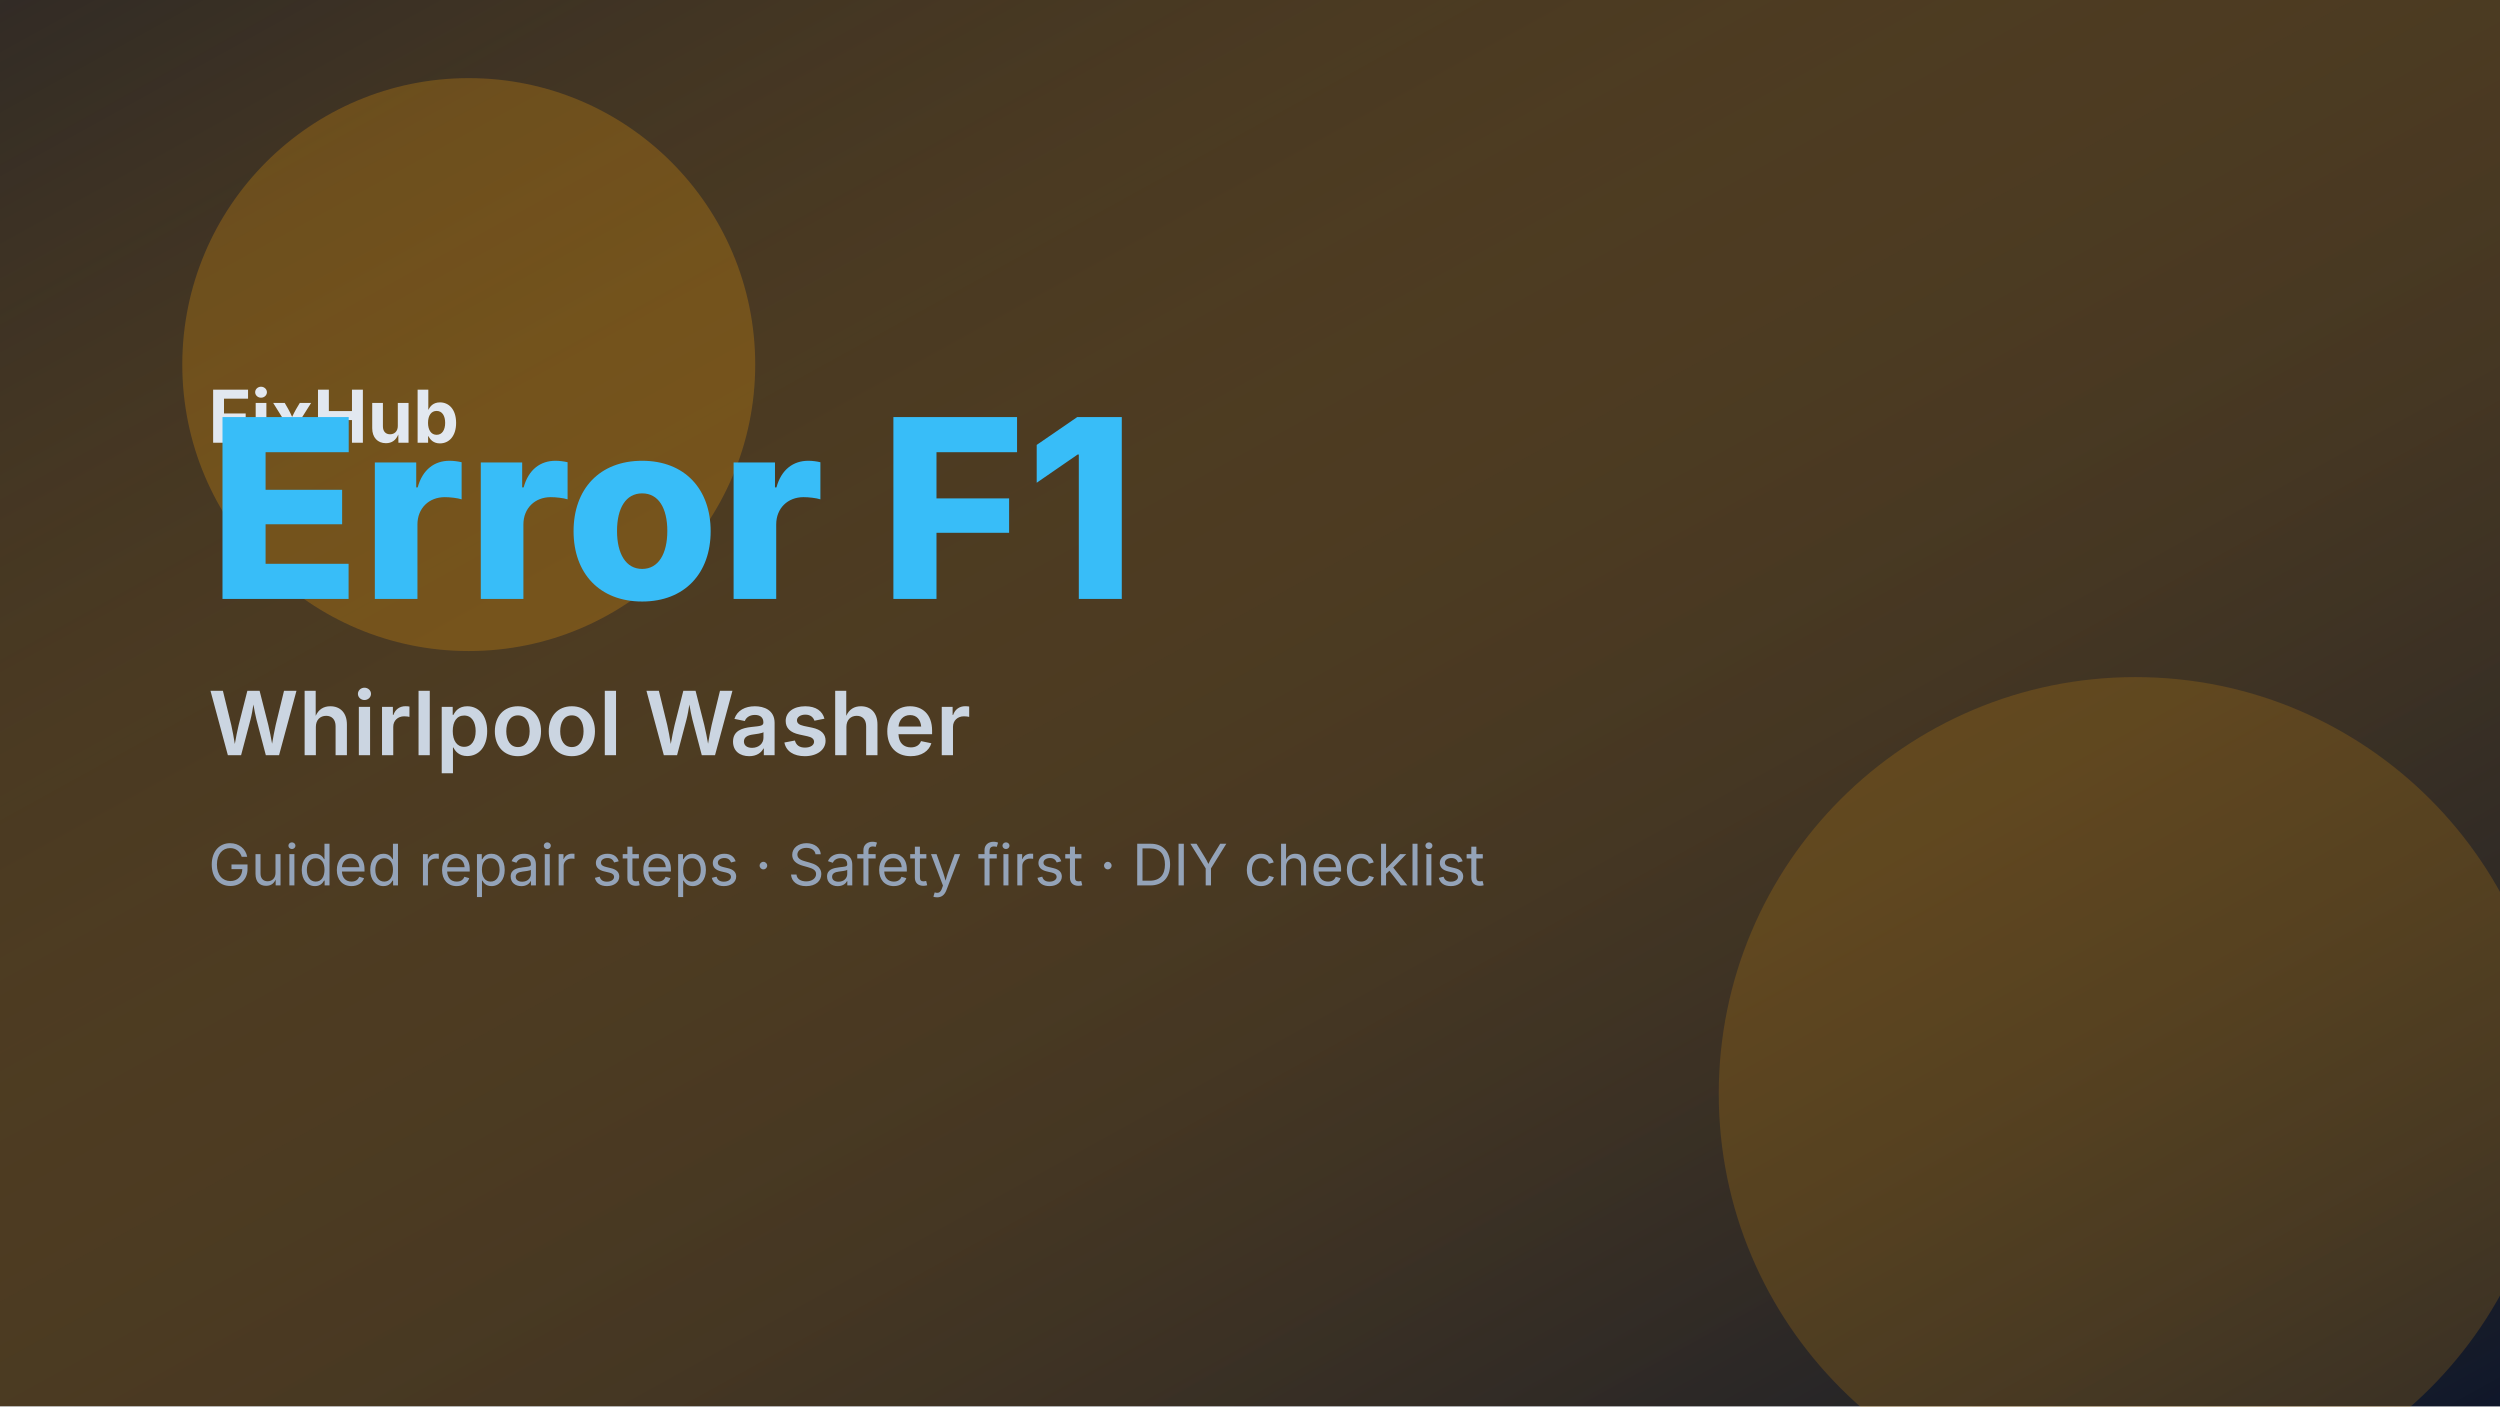
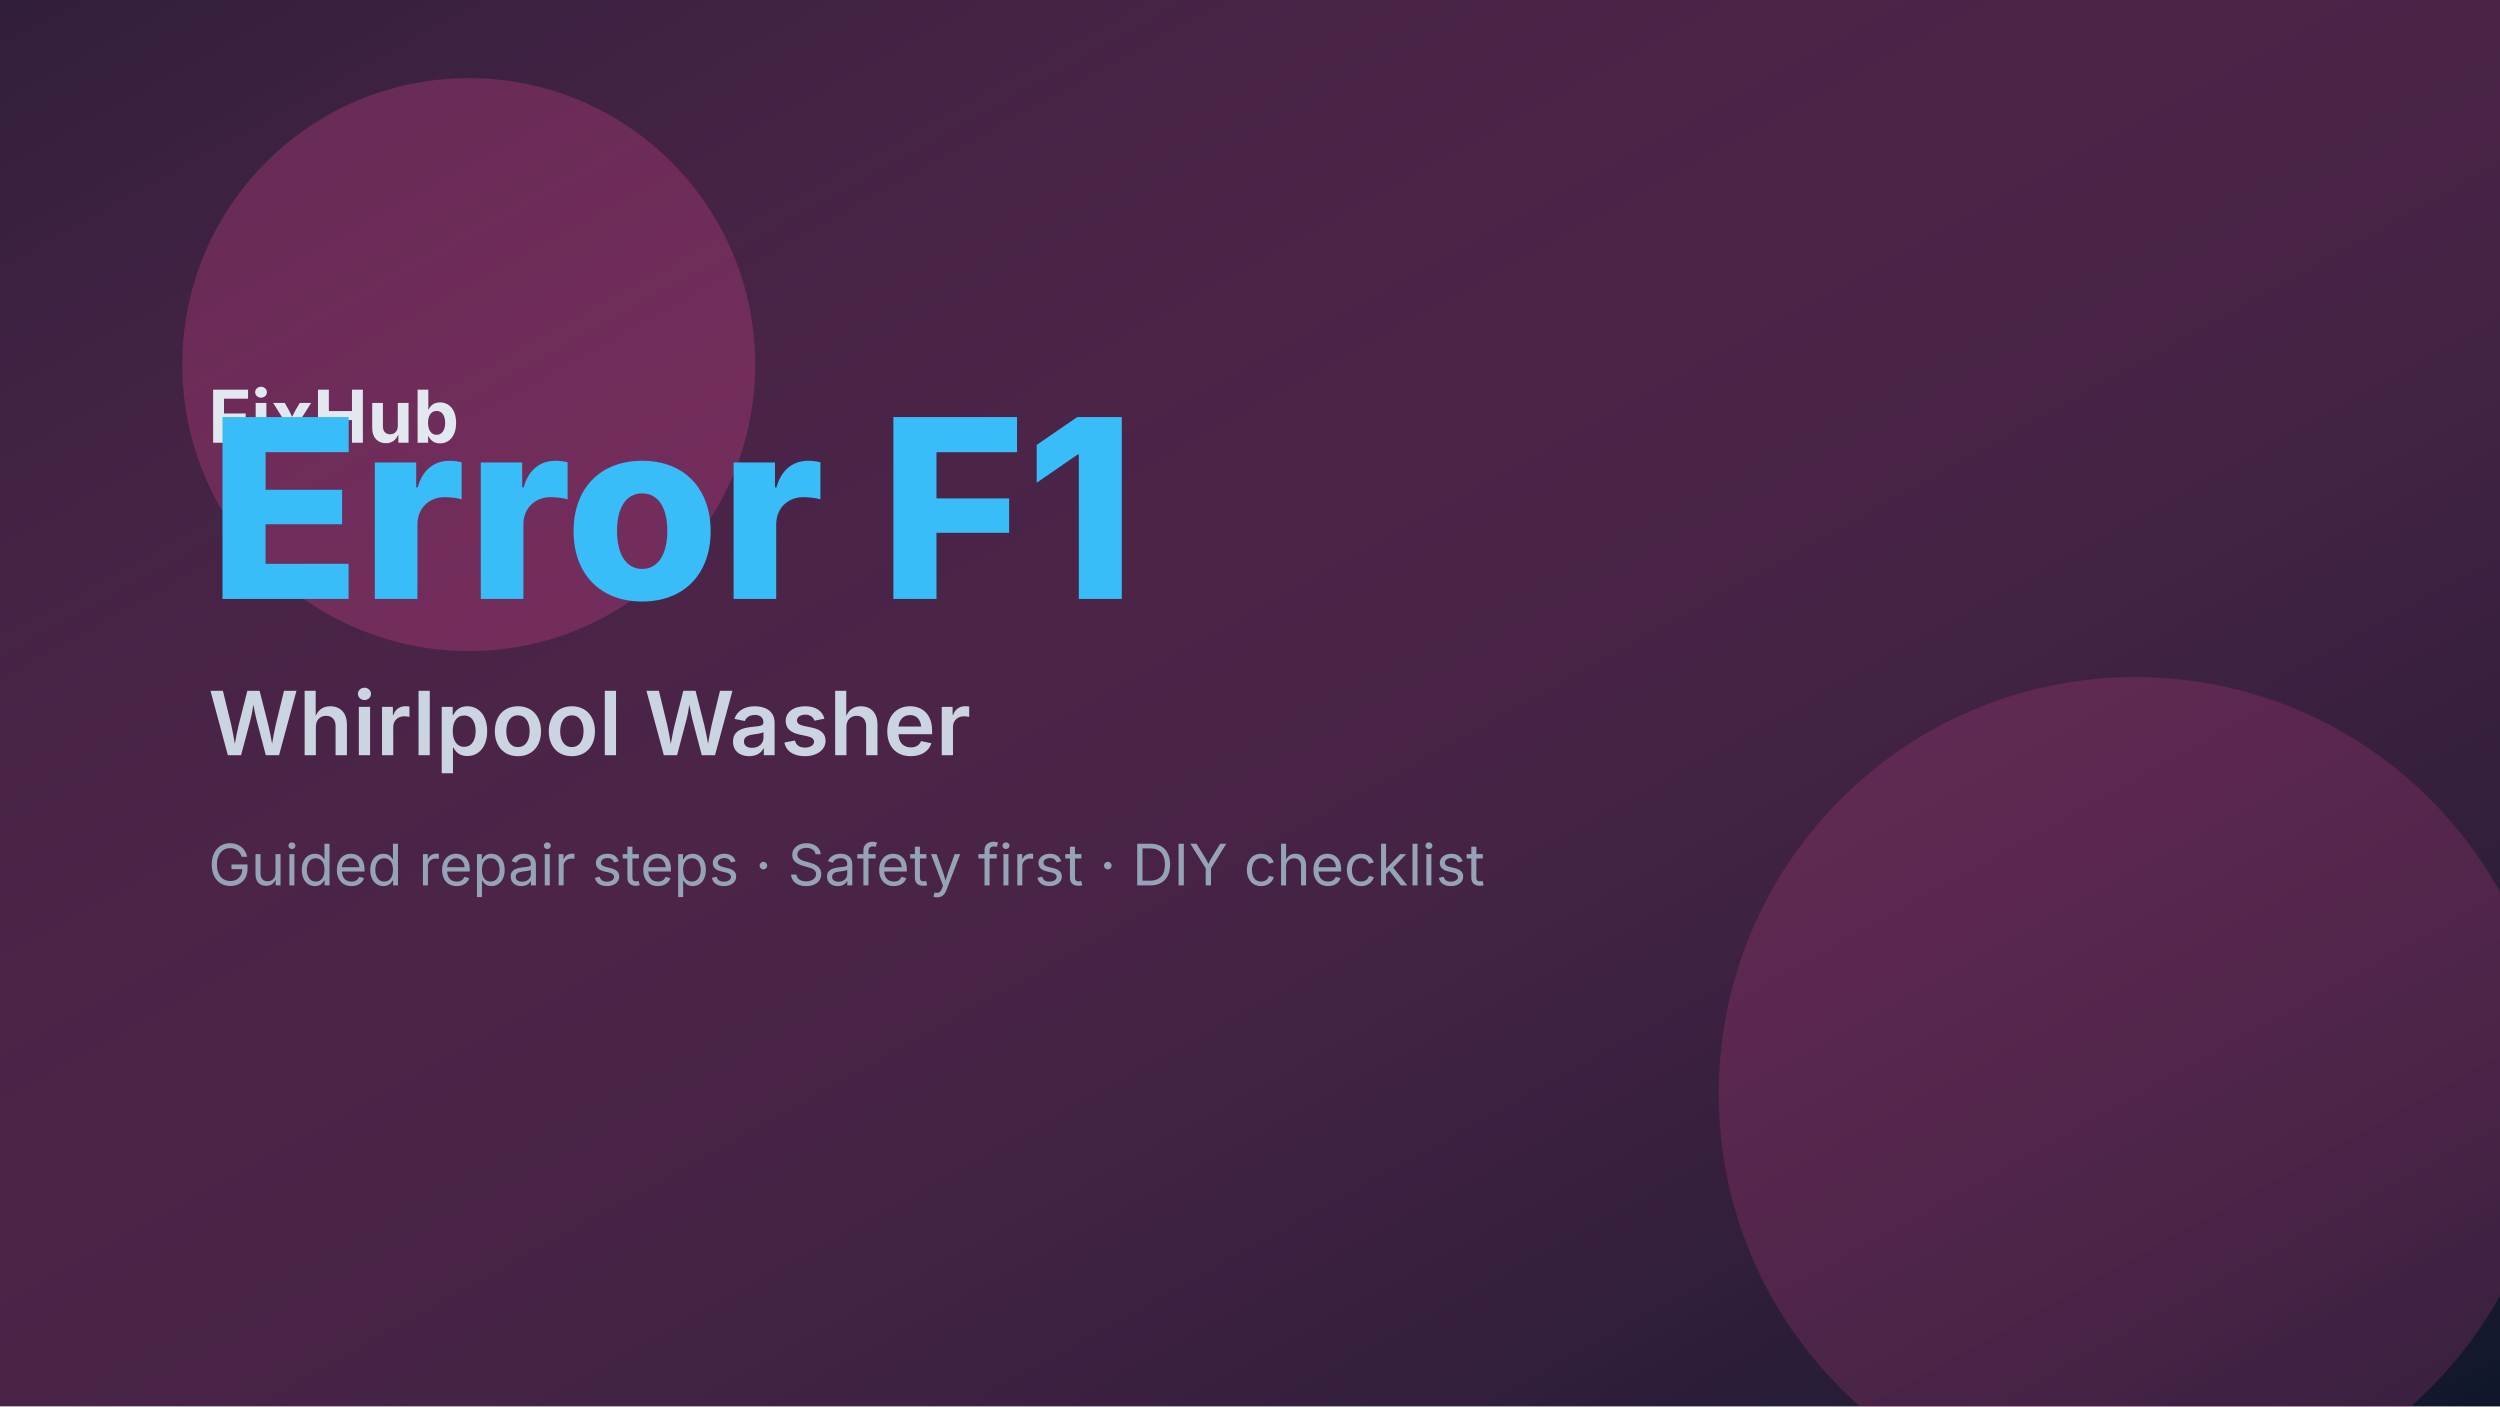
<svg xmlns="http://www.w3.org/2000/svg" width="960" height="540" viewBox="0 0 960 540" role="img" aria-label="Guide hero image for Whirlpool Washer error F1">
  <defs>
    <linearGradient id="g" x1="0" y1="0" x2="1" y2="1">
-       <stop offset="0%" stop-color="#F59E0B" stop-opacity="0.15" />
+       <stop offset="0%" stop-color="#EC4899" stop-opacity="0.15" />
      <stop offset="100%" stop-color="#0F172A" stop-opacity="0.9" />
    </linearGradient>
  </defs>
  <rect width="960" height="540" fill="#0F172A" />
  <rect width="960" height="540" fill="url(#g)" />
-   <circle cx="180" cy="140" r="110" fill="#F59E0B" opacity="0.25" />
-   <circle cx="820" cy="420" r="160" fill="#F59E0B" opacity="0.18" />
+   <circle cx="180" cy="140" r="110" fill="#EC4899" opacity="0.25" />
+   <circle cx="820" cy="420" r="160" fill="#EC4899" opacity="0.18" />
  <text x="80" y="170" fill="#E2E8F0" font-size="28" font-family="Inter, system-ui" font-weight="700">FixHub</text>
  <text x="80" y="230" fill="#38BDF8" font-size="96" font-family="Inter, system-ui" font-weight="800">Error F1</text>
  <text x="80" y="290" fill="#CBD5E1" font-size="34" font-family="Inter, system-ui" font-weight="600">Whirlpool Washer</text>
  <text x="80" y="340" fill="#94A3B8" font-size="22" font-family="Inter, system-ui">Guided repair steps · Safety first · DIY checklist</text>
</svg>
